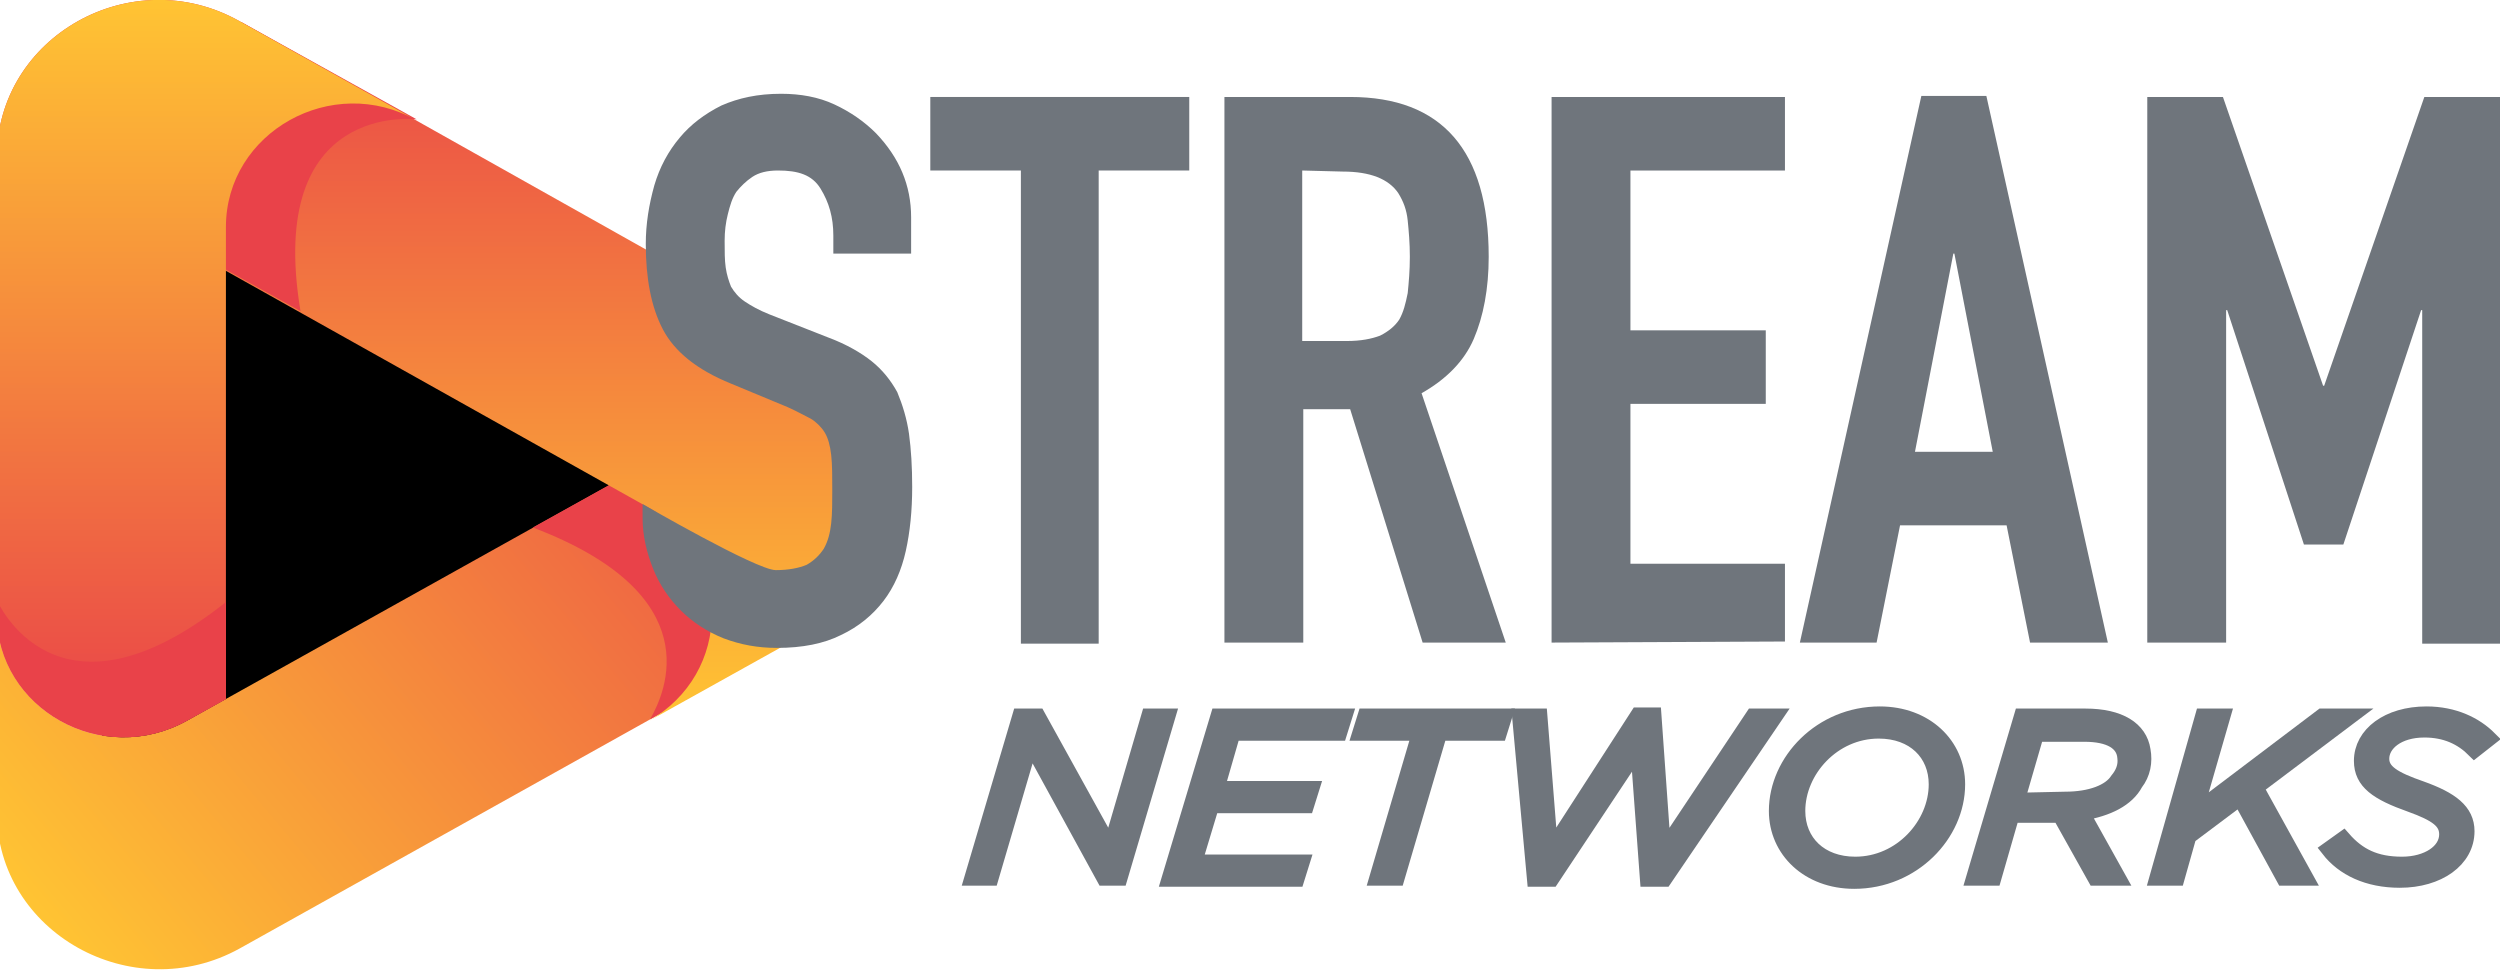
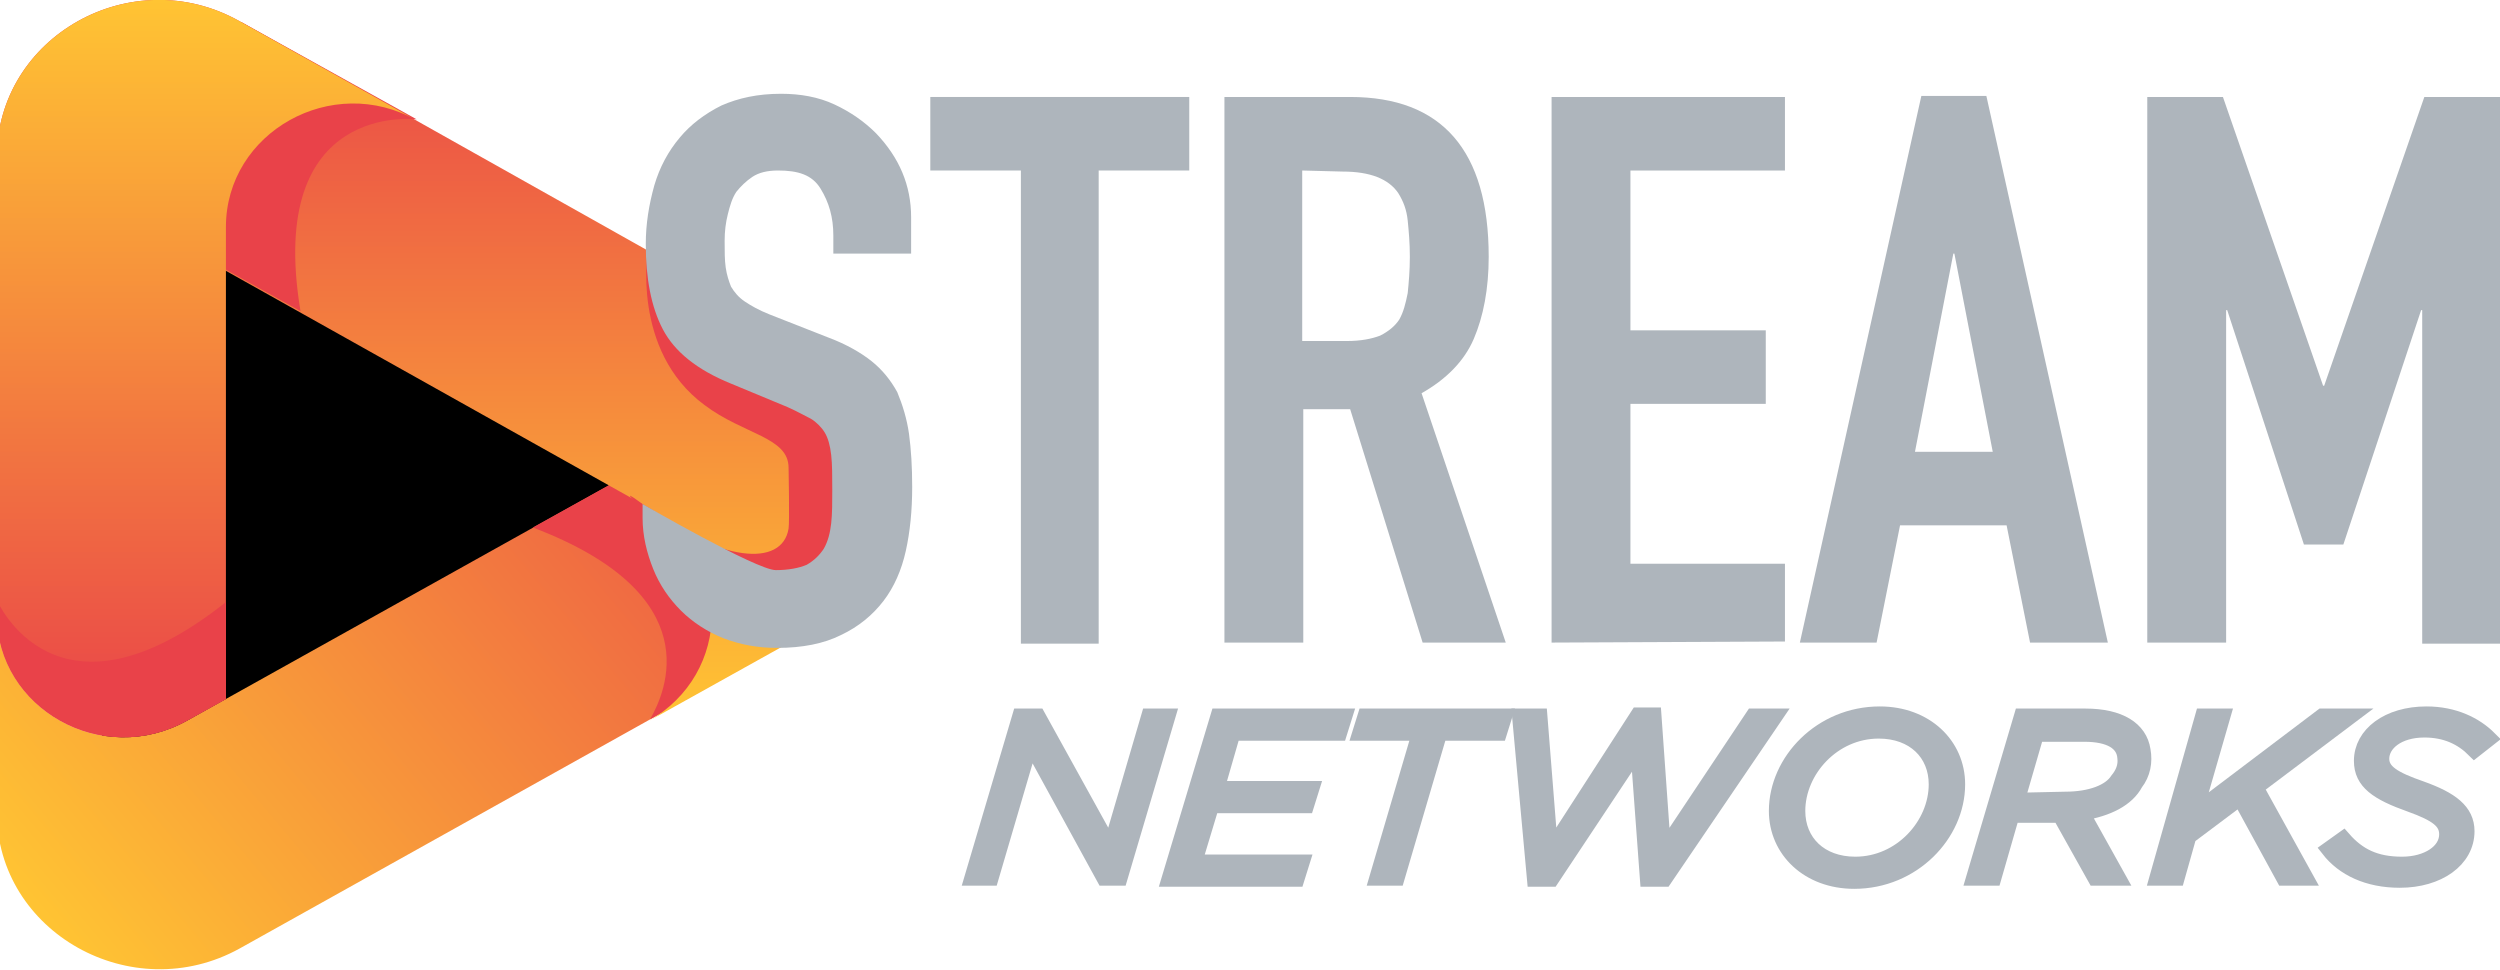
<svg xmlns="http://www.w3.org/2000/svg" version="1.1" id="Livello_1" x="0px" y="0px" viewBox="0 0 234.6 91" style="enable-background:new 0 0 234.6 91;" xml:space="preserve">
  <style type="text/css">
	.st0{fill:url(#SVGID_1_);}
	.st1{fill:#E94249;}
- 	.st2{fill:url(#SVGID_00000014595801047276819230000009308721741577599892_);}
- 	.st3{fill:url(#SVGID_00000158737138040184516590000006037311019323294364_);}
+ 	.st2{fill:url(#SVGID_00000068661059047144665750000002841630396228803770_);}
+ 	.st3{fill:url(#SVGID_00000111914278752997417370000014434083336911905192_);}
	.st4{fill:none;}
- 	.st5{fill:#6F757C;}
- 	.st6{fill:#6F757C;stroke:#6F757C;stroke-width:1.417;stroke-miterlimit:10;}
+ 	.st5{fill:#AEB5BC;stroke:#AEB5BC;stroke-width:1.417;stroke-miterlimit:10;}
+ 	.st6{fill:#AEB5BC;}
</style>
  <g>
    <path d="M58.7,37.3l-10.7-6c0,0,0,0,0.1,0l-14-7.8l0,0l-10.7-6c-1.6-0.9-3.4-1.3-5.1-1.3l0,0c-0.8,0-1.5,0.1-2.3,0.3   c-0.2,0.1-0.5,0.1-0.7,0.2c-0.4,0.1-0.8,0.3-1.1,0.5c-3.1,1.5-5.4,4.6-5.4,8.5v27.6v12c0,7.3,8.2,11.9,14.7,8.2L48,59.7l0,0l0,0   h0.1c0,0,0,0-0.1,0l10.7-6c3.3-1.8,4.9-5,4.9-8.2C63.6,42.3,62,39.1,58.7,37.3z" />
    <g>
-       <linearGradient id="SVGID_1_" gradientUnits="userSpaceOnUse" x1="468.838" y1="521.143" x2="527.94" y2="450.707" gradientTransform="matrix(0 1 1 0 -446.4854 -440.9678)">
+       <linearGradient id="SVGID_1_" gradientUnits="userSpaceOnUse" x1="663.838" y1="-234.253" x2="722.94" y2="-163.817" gradientTransform="matrix(0 1 -1 0 -159.5954 -635.9678)">
        <stop offset="1.487150e-03" style="stop-color:#E94249" />
        <stop offset="1" style="stop-color:#FFC433" />
      </linearGradient>
      <path class="st0" d="M60.8,23.4c8,4.5,8,15.6,0,20.1L17.6,67.6c-8,4.5-17.9-1.1-17.9-10v18.6c0,11.3,12.7,18.4,22.8,12.8l55-30.7    c10.1-5.7,10.1-19.8,0-25.5L60.8,23.4z" />
      <path class="st1" d="M66.5,35.9c-0.7,3-2.6,5.8-5.7,7.6l-10.8,6c16.6,6.3,12.5,15.4,11,18l16.5-9.2c0.2-0.1,0.4-0.2,0.6-0.4l1-1.7    l1.3-6.2l-3.9-8.5L66.5,35.9z" />
-       <linearGradient id="SVGID_00000173872933402892344230000010377265751370910876_" gradientUnits="userSpaceOnUse" x1="440.958" y1="488.873" x2="508.536" y2="488.873" gradientTransform="matrix(0 1 1 0 -446.4854 -440.9678)">
+       <linearGradient id="SVGID_00000045590882075690381250000010600584062599392905_" gradientUnits="userSpaceOnUse" x1="635.958" y1="-201.983" x2="703.536" y2="-201.983" gradientTransform="matrix(0 1 -1 0 -159.5954 -635.9678)">
        <stop offset="1.487150e-03" style="stop-color:#E94249" />
        <stop offset="1" style="stop-color:#FFC433" />
      </linearGradient>
-       <path style="fill:url(#SVGID_00000173872933402892344230000010377265751370910876_);" d="M-0.3,33.4c0-8.9,10-14.5,17.9-10    l43.2,24.2c8,4.5,8,15.6,0,20.1l16.7-9.3c10.1-5.7,10.1-19.8,0-25.5L22.5,2C12.4-3.7-0.3,3.4-0.3,14.8V33.4z" />
+       <path style="fill:url(#SVGID_00000045590882075690381250000010600584062599392905_);" d="M-0.3,33.4c0-8.9,10-14.5,17.9-10    l43.2,24.2c8,4.5,8,15.6,0,20.1l16.7-9.3c10.1-5.7,10.1-19.8,0-25.5L22.5,2C12.4-3.7-0.3,3.4-0.3,14.8V33.4z" />
      <path class="st1" d="M19.9,2.1L14,4l-5.5,7.2v10.9c2.9-0.8,6.1-0.5,9.1,1.2l10.6,5.9l0,0c-3.3-19.8,10.9-18,10.9-18L22.7,2.1H19.9    z" />
-       <linearGradient id="SVGID_00000085240376718575548860000006929202612294948783_" gradientUnits="userSpaceOnUse" x1="440.958" y1="465.885" x2="510.158" y2="465.885" gradientTransform="matrix(0 1 1 0 -446.4854 -440.9678)">
+       <linearGradient id="SVGID_00000046314973512615692050000016926165449532560514_" gradientUnits="userSpaceOnUse" x1="635.958" y1="-178.995" x2="705.158" y2="-178.995" gradientTransform="matrix(0 1 -1 0 -159.5954 -635.9678)">
        <stop offset="4.758900e-04" style="stop-color:#FFC433" />
        <stop offset="0.999" style="stop-color:#E94249" />
      </linearGradient>
-       <path style="fill:url(#SVGID_00000085240376718575548860000006929202612294948783_);" d="M17.6,67.6l3.6-2V21.3    c0-8.9,10-14.5,17.9-10L22.5,2C12.4-3.7-0.3,3.4-0.3,14.8v42.9C-0.3,66.5,9.6,72.1,17.6,67.6z" />
+       <path style="fill:url(#SVGID_00000046314973512615692050000016926165449532560514_);" d="M17.6,67.6l3.6-2V21.3    c0-8.9,10-14.5,17.9-10L22.5,2C12.4-3.7-0.3,3.4-0.3,14.8v42.9C-0.3,66.5,9.6,72.1,17.6,67.6z" />
      <path class="st1" d="M17.6,67.6l3.6-2v-9.1c-16,12.7-21.5-0.2-21.5-0.2v1.3C-0.3,66.5,9.6,72.1,17.6,67.6z" />
    </g>
    <line class="st4" x1="27.4" y1="19.7" x2="27.2" y2="19.7" />
    <line class="st4" x1="27.4" y1="19.7" x2="27.2" y2="19.7" />
    <line class="st4" x1="27.4" y1="19.7" x2="27.2" y2="19.7" />
  </g>
  <g>
-     <path class="st5" d="M85.5,23.8h-7.3v-1.7c0-1.7-0.4-3.1-1.2-4.4S74.9,16,73,16c-1,0-1.8,0.2-2.4,0.6s-1.1,0.9-1.5,1.4   c-0.4,0.6-0.6,1.3-0.8,2.1S68,21.7,68,22.6c0,1,0,1.8,0.1,2.5s0.3,1.3,0.5,1.8c0.3,0.5,0.7,1,1.3,1.4c0.6,0.4,1.3,0.8,2.3,1.2   l5.6,2.2c1.6,0.6,3,1.4,4,2.2s1.8,1.8,2.4,2.9c0.5,1.2,0.9,2.5,1.1,3.9c0.2,1.5,0.3,3.1,0.3,5c0,2.2-0.2,4.2-0.6,6   s-1.1,3.4-2.1,4.7s-2.3,2.4-4,3.2c-1.6,0.8-3.6,1.2-6,1.2c-1.8,0-3.4-0.3-5-0.9c-1.5-0.6-2.9-1.5-4-2.6s-2-2.4-2.6-3.9   s-1-3.1-1-4.8v-1.3c0,0,10.7,6.2,12.5,6.2c1.2,0,2.2-0.2,2.9-0.5c0.7-0.4,1.2-0.9,1.6-1.5c0.4-0.7,0.6-1.5,0.7-2.4s0.1-2,0.1-3.1   c0-1.3,0-2.4-0.1-3.3c-0.1-0.9-0.3-1.6-0.6-2.1c-0.3-0.5-0.8-1-1.3-1.3c-0.6-0.3-1.3-0.7-2.2-1.1L68.6,36c-3.2-1.3-5.3-3-6.4-5.1   c-1.1-2.1-1.6-4.8-1.6-8c0-1.9,0.3-3.7,0.8-5.5c0.5-1.7,1.3-3.2,2.4-4.5c1-1.2,2.3-2.2,3.9-3c1.6-0.7,3.4-1.1,5.6-1.1   c1.8,0,3.5,0.3,5,1s2.8,1.6,3.9,2.7c2.2,2.3,3.3,4.9,3.3,7.9C85.5,20.4,85.5,23.8,85.5,23.8z" />
-     <path class="st5" d="M95.8,60.3V16h-8.5V9.1h24.3V16h-8.5v44.4h-7.3V60.3z" />
-     <path class="st5" d="M114.9,60.3V9.1h11.8c8.6,0,13,5,13,15c0,3-0.5,5.6-1.4,7.7s-2.6,3.8-4.9,5.1l7.9,23.4h-7.8l-6.8-21.9h-4.4   v21.9C122.3,60.3,114.9,60.3,114.9,60.3z M122.2,16v16h4.2c1.3,0,2.3-0.2,3.1-0.5c0.8-0.4,1.4-0.9,1.8-1.5c0.4-0.7,0.6-1.5,0.8-2.5   c0.1-1,0.2-2.1,0.2-3.4s-0.1-2.4-0.2-3.4c-0.1-1-0.4-1.8-0.9-2.6c-0.9-1.3-2.6-2-5.2-2L122.2,16L122.2,16z" />
-     <path class="st5" d="M145.6,60.3V9.1h21.9V16H153v15h12.7v6.9H153v15h14.5v7.3L145.6,60.3L145.6,60.3z" />
-     <path class="st5" d="M168.9,60.3L180.3,9h6.1l11.4,51.3h-7.3l-2.2-11h-10l-2.2,11H168.9z M187,42.4l-3.6-18.6h-0.1l-3.6,18.6H187z" />
-     <path class="st5" d="M201.5,60.3V9.1h7.1l9.4,27.1h0.1l9.4-27.1h7.1v51.3h-7.3V29.1h-0.1l-7.3,22h-3.7l-7.2-22h-0.1v31.2H201.5z" />
+     <path class="st5" d="M95.7,67.2h1.7l6.8,12.3l3.6-12.3h1.8l-4.5,15.2h-1.5l-6.9-12.6L93,82.4h-1.8L95.7,67.2z" />
+     <path class="st5" d="M114.3,67.2h11.9l-0.5,1.6h-10l-1.5,5.2h8.9l-0.5,1.6h-8.9l-1.6,5.3h10.1l-0.5,1.6h-12L114.3,67.2z" />
+     <path class="st5" d="M133.2,68.8h-5.6l0.5-1.6h13.1l-0.5,1.6h-5.6l-4,13.6h-1.9L133.2,68.8z" />
+     <path class="st5" d="M142.6,67.2h1.9l1,12.6l8.2-12.7h1.5l0.9,12.7l8.4-12.6h2.1l-10.4,15.3h-1.6l-0.9-12.2l-8.1,12.2H144   L142.6,67.2z" />
+     <path class="st5" d="M166.7,76.1c0-4.7,4.2-9.1,9.7-9.1c4.3,0,7.3,2.9,7.3,6.6c0,4.7-4.2,9.1-9.7,9.1   C169.7,82.7,166.7,79.8,166.7,76.1z M181.7,73.6c0-2.9-2.1-5-5.4-5c-4.3,0-7.6,3.7-7.6,7.5c0,2.9,2.1,5,5.4,5   C178.4,81.1,181.7,77.4,181.7,73.6z" />
+     <path class="st5" d="M189.7,67.2h6c3.2,0,5.1,1.2,5.4,3.2c0.2,1.1,0,2.2-0.7,3.1c-0.8,1.5-2.6,2.4-5,2.8l3.4,6.1h-2.2l-3.3-5.9   h-4.5l-1.7,5.9h-1.9L189.7,67.2z M193.8,75c2.4,0,4.2-0.7,4.9-1.8c0.5-0.6,0.8-1.3,0.7-2.1c-0.1-1.4-1.4-2.2-3.8-2.2h-4.5l-1.8,6.2   L193.8,75L193.8,75z" />
+     <path class="st5" d="M206.7,67.2h1.9l-2.6,9l11.9-9h2.7l-8.9,6.7l4.7,8.5h-2.1l-4.1-7.5l-4.8,3.6l-1.1,3.9h-1.9L206.7,67.2z" />
+     <path class="st5" d="M218.5,79.7l1.4-1c1.4,1.6,3,2.4,5.5,2.4c2.4,0,4.2-1.2,4.2-2.8c0-1.2-0.9-1.9-3.4-2.8   c-3.1-1.1-4.6-2.1-4.6-4.1c0-2.5,2.5-4.4,6.1-4.4c2.6,0,4.6,1,5.9,2.3l-1.4,1.1c-1.2-1.2-2.7-1.9-4.7-1.9c-2.5,0-4,1.3-4,2.7   c0,1.2,1.1,1.9,3.7,2.8c2.8,1,4.3,2.1,4.3,4c0,2.7-2.7,4.6-6.3,4.6C222.2,82.6,219.9,81.5,218.5,79.7z" />
  </g>
+   <path class="st1" d="M60.8,23.4c0,0-1.6,9.5,5.3,14.6c3.7,2.8,7.9,3,7.9,5.9c0,0,0.1,5.1,0,5.7c-0.6,3.7-6.5,3.1-13.3-2  s10.5,9.6,10.5,9.6L81.8,53l-2.3-13.6l-9-5.5L60.8,23.4z" />
  <g>
-     <path class="st6" d="M95.7,67.2h1.7l6.8,12.3l3.6-12.3h1.8l-4.5,15.2h-1.5l-6.9-12.6L93,82.4h-1.8L95.7,67.2z" />
-     <path class="st6" d="M114.3,67.2h11.9l-0.5,1.6h-10l-1.5,5.2h8.9l-0.5,1.6h-8.9l-1.6,5.3h10.1l-0.5,1.6h-12L114.3,67.2z" />
-     <path class="st6" d="M133.2,68.8h-5.6l0.5-1.6h13.1l-0.5,1.6h-5.6l-4,13.6h-1.9L133.2,68.8z" />
-     <path class="st6" d="M142.6,67.2h1.9l1,12.6l8.2-12.7h1.5l0.9,12.7l8.4-12.6h2.1l-10.4,15.3h-1.6l-0.9-12.2l-8.1,12.2H144   L142.6,67.2z" />
-     <path class="st6" d="M166.7,76.1c0-4.7,4.2-9.1,9.7-9.1c4.3,0,7.3,2.9,7.3,6.6c0,4.7-4.2,9.1-9.7,9.1   C169.7,82.7,166.7,79.8,166.7,76.1z M181.7,73.6c0-2.9-2.1-5-5.4-5c-4.3,0-7.6,3.7-7.6,7.5c0,2.9,2.1,5,5.4,5   C178.4,81.1,181.7,77.4,181.7,73.6z" />
-     <path class="st6" d="M189.7,67.2h6c3.2,0,5.1,1.2,5.4,3.2c0.2,1.1,0,2.2-0.7,3.1c-0.8,1.5-2.6,2.4-5,2.8l3.4,6.1h-2.2l-3.3-5.9   h-4.5l-1.7,5.9h-1.9L189.7,67.2z M193.8,75c2.4,0,4.2-0.7,4.9-1.8c0.5-0.6,0.8-1.3,0.7-2.1c-0.1-1.4-1.4-2.2-3.8-2.2h-4.5l-1.8,6.2   L193.8,75L193.8,75z" />
-     <path class="st6" d="M206.7,67.2h1.9l-2.6,9l11.9-9h2.7l-8.9,6.7l4.7,8.5h-2.1l-4.1-7.5l-4.8,3.6l-1.1,3.9h-1.9L206.7,67.2z" />
-     <path class="st6" d="M218.5,79.7l1.4-1c1.4,1.6,3,2.4,5.5,2.4c2.4,0,4.2-1.2,4.2-2.8c0-1.2-0.9-1.9-3.4-2.8   c-3.1-1.1-4.6-2.1-4.6-4.1c0-2.5,2.5-4.4,6.1-4.4c2.6,0,4.6,1,5.9,2.3l-1.4,1.1c-1.2-1.2-2.7-1.9-4.7-1.9c-2.5,0-4,1.3-4,2.7   c0,1.2,1.1,1.9,3.7,2.8c2.8,1,4.3,2.1,4.3,4c0,2.7-2.7,4.6-6.3,4.6C222.2,82.6,219.9,81.5,218.5,79.7z" />
+     <path class="st6" d="M95.8,60.3V16h-8.5V9.1h24.3V16h-8.5v44.4h-7.3V60.3z" />
+     <path class="st6" d="M114.9,60.3V9.1h11.8c8.6,0,13,5,13,15c0,3-0.5,5.6-1.4,7.7s-2.6,3.8-4.9,5.1l7.9,23.4h-7.8l-6.8-21.9h-4.4   v21.9C122.3,60.3,114.9,60.3,114.9,60.3z M122.2,16v16h4.2c1.3,0,2.3-0.2,3.1-0.5c0.8-0.4,1.4-0.9,1.8-1.5c0.4-0.7,0.6-1.5,0.8-2.5   c0.1-1,0.2-2.1,0.2-3.4s-0.1-2.4-0.2-3.4c-0.1-1-0.4-1.8-0.9-2.6c-0.9-1.3-2.6-2-5.2-2L122.2,16L122.2,16z" />
+     <path class="st6" d="M145.6,60.3V9.1h21.9V16H153v15h12.7v6.9H153v15h14.5v7.3L145.6,60.3L145.6,60.3z" />
+     <path class="st6" d="M168.9,60.3L180.3,9h6.1l11.4,51.3h-7.3l-2.2-11h-10l-2.2,11H168.9z M187,42.4l-3.6-18.6h-0.1l-3.6,18.6H187z" />
+     <path class="st6" d="M201.5,60.3V9.1h7.1l9.4,27.1h0.1l9.4-27.1h7.1v51.3h-7.3V29.1h-0.1l-7.3,22h-3.7l-7.2-22h-0.1v31.2H201.5z" />
+     <path class="st6" d="M85.5,23.8h-7.3v-1.7c0-1.7-0.4-3.1-1.2-4.4S74.9,16,73,16c-1,0-1.8,0.2-2.4,0.6s-1.1,0.9-1.5,1.4   c-0.4,0.6-0.6,1.3-0.8,2.1S68,21.7,68,22.6c0,1,0,1.8,0.1,2.5s0.3,1.3,0.5,1.8c0.3,0.5,0.7,1,1.3,1.4c0.6,0.4,1.3,0.8,2.3,1.2   l5.6,2.2c1.6,0.6,3,1.4,4,2.2s1.8,1.8,2.4,2.9c0.5,1.2,0.9,2.5,1.1,3.9c0.2,1.5,0.3,3.1,0.3,5c0,2.2-0.2,4.2-0.6,6   s-1.1,3.4-2.1,4.7s-2.3,2.4-4,3.2c-1.6,0.8-3.6,1.2-6,1.2c-1.8,0-3.4-0.3-5-0.9c-1.5-0.6-2.9-1.5-4-2.6s-2-2.4-2.6-3.9   s-1-3.1-1-4.8v-1.3c0,0,10.7,6.2,12.5,6.2c1.2,0,2.2-0.2,2.9-0.5c0.7-0.4,1.2-0.9,1.6-1.5c0.4-0.7,0.6-1.5,0.7-2.4s0.1-2,0.1-3.1   c0-1.3,0-2.4-0.1-3.3c-0.1-0.9-0.3-1.6-0.6-2.1c-0.3-0.5-0.8-1-1.3-1.3c-0.6-0.3-1.3-0.7-2.2-1.1L68.6,36c-3.2-1.3-5.3-3-6.4-5.1   c-1.1-2.1-1.6-4.8-1.6-8c0-1.9,0.3-3.7,0.8-5.5c0.5-1.7,1.3-3.2,2.4-4.5c1-1.2,2.3-2.2,3.9-3c1.6-0.7,3.4-1.1,5.6-1.1   c1.8,0,3.5,0.3,5,1s2.8,1.6,3.9,2.7c2.2,2.3,3.3,4.9,3.3,7.9V23.8z" />
  </g>
</svg>
